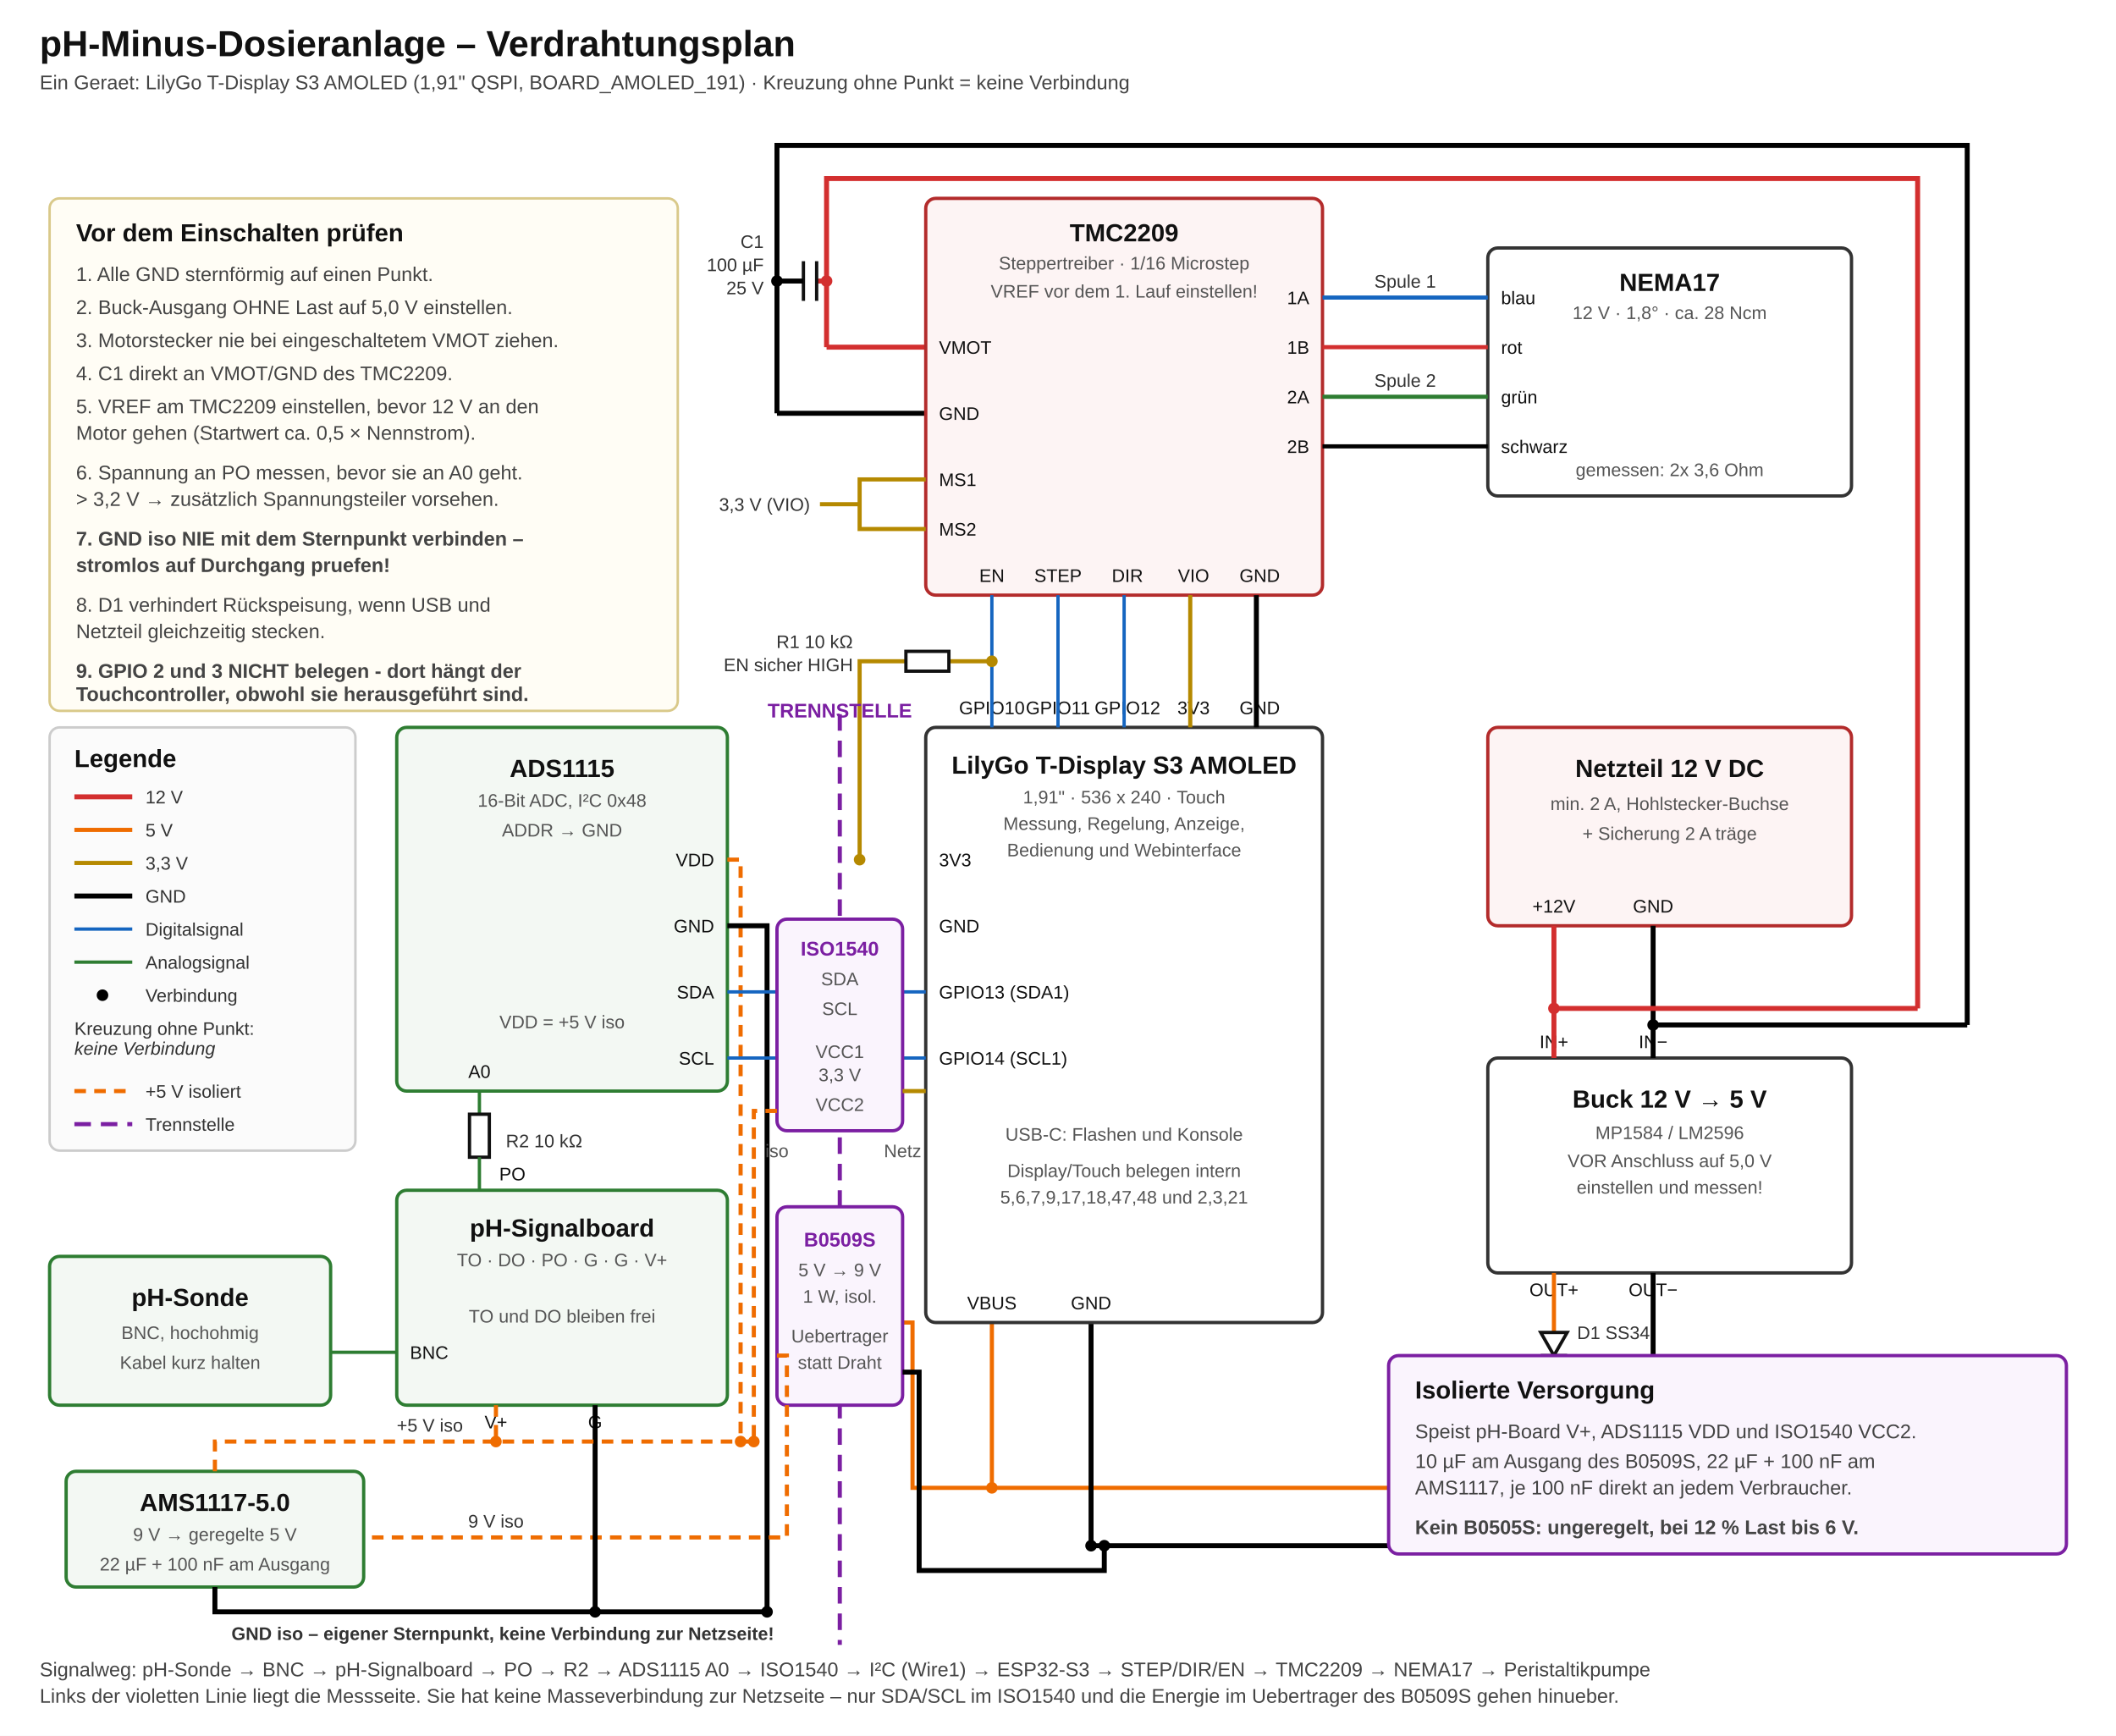
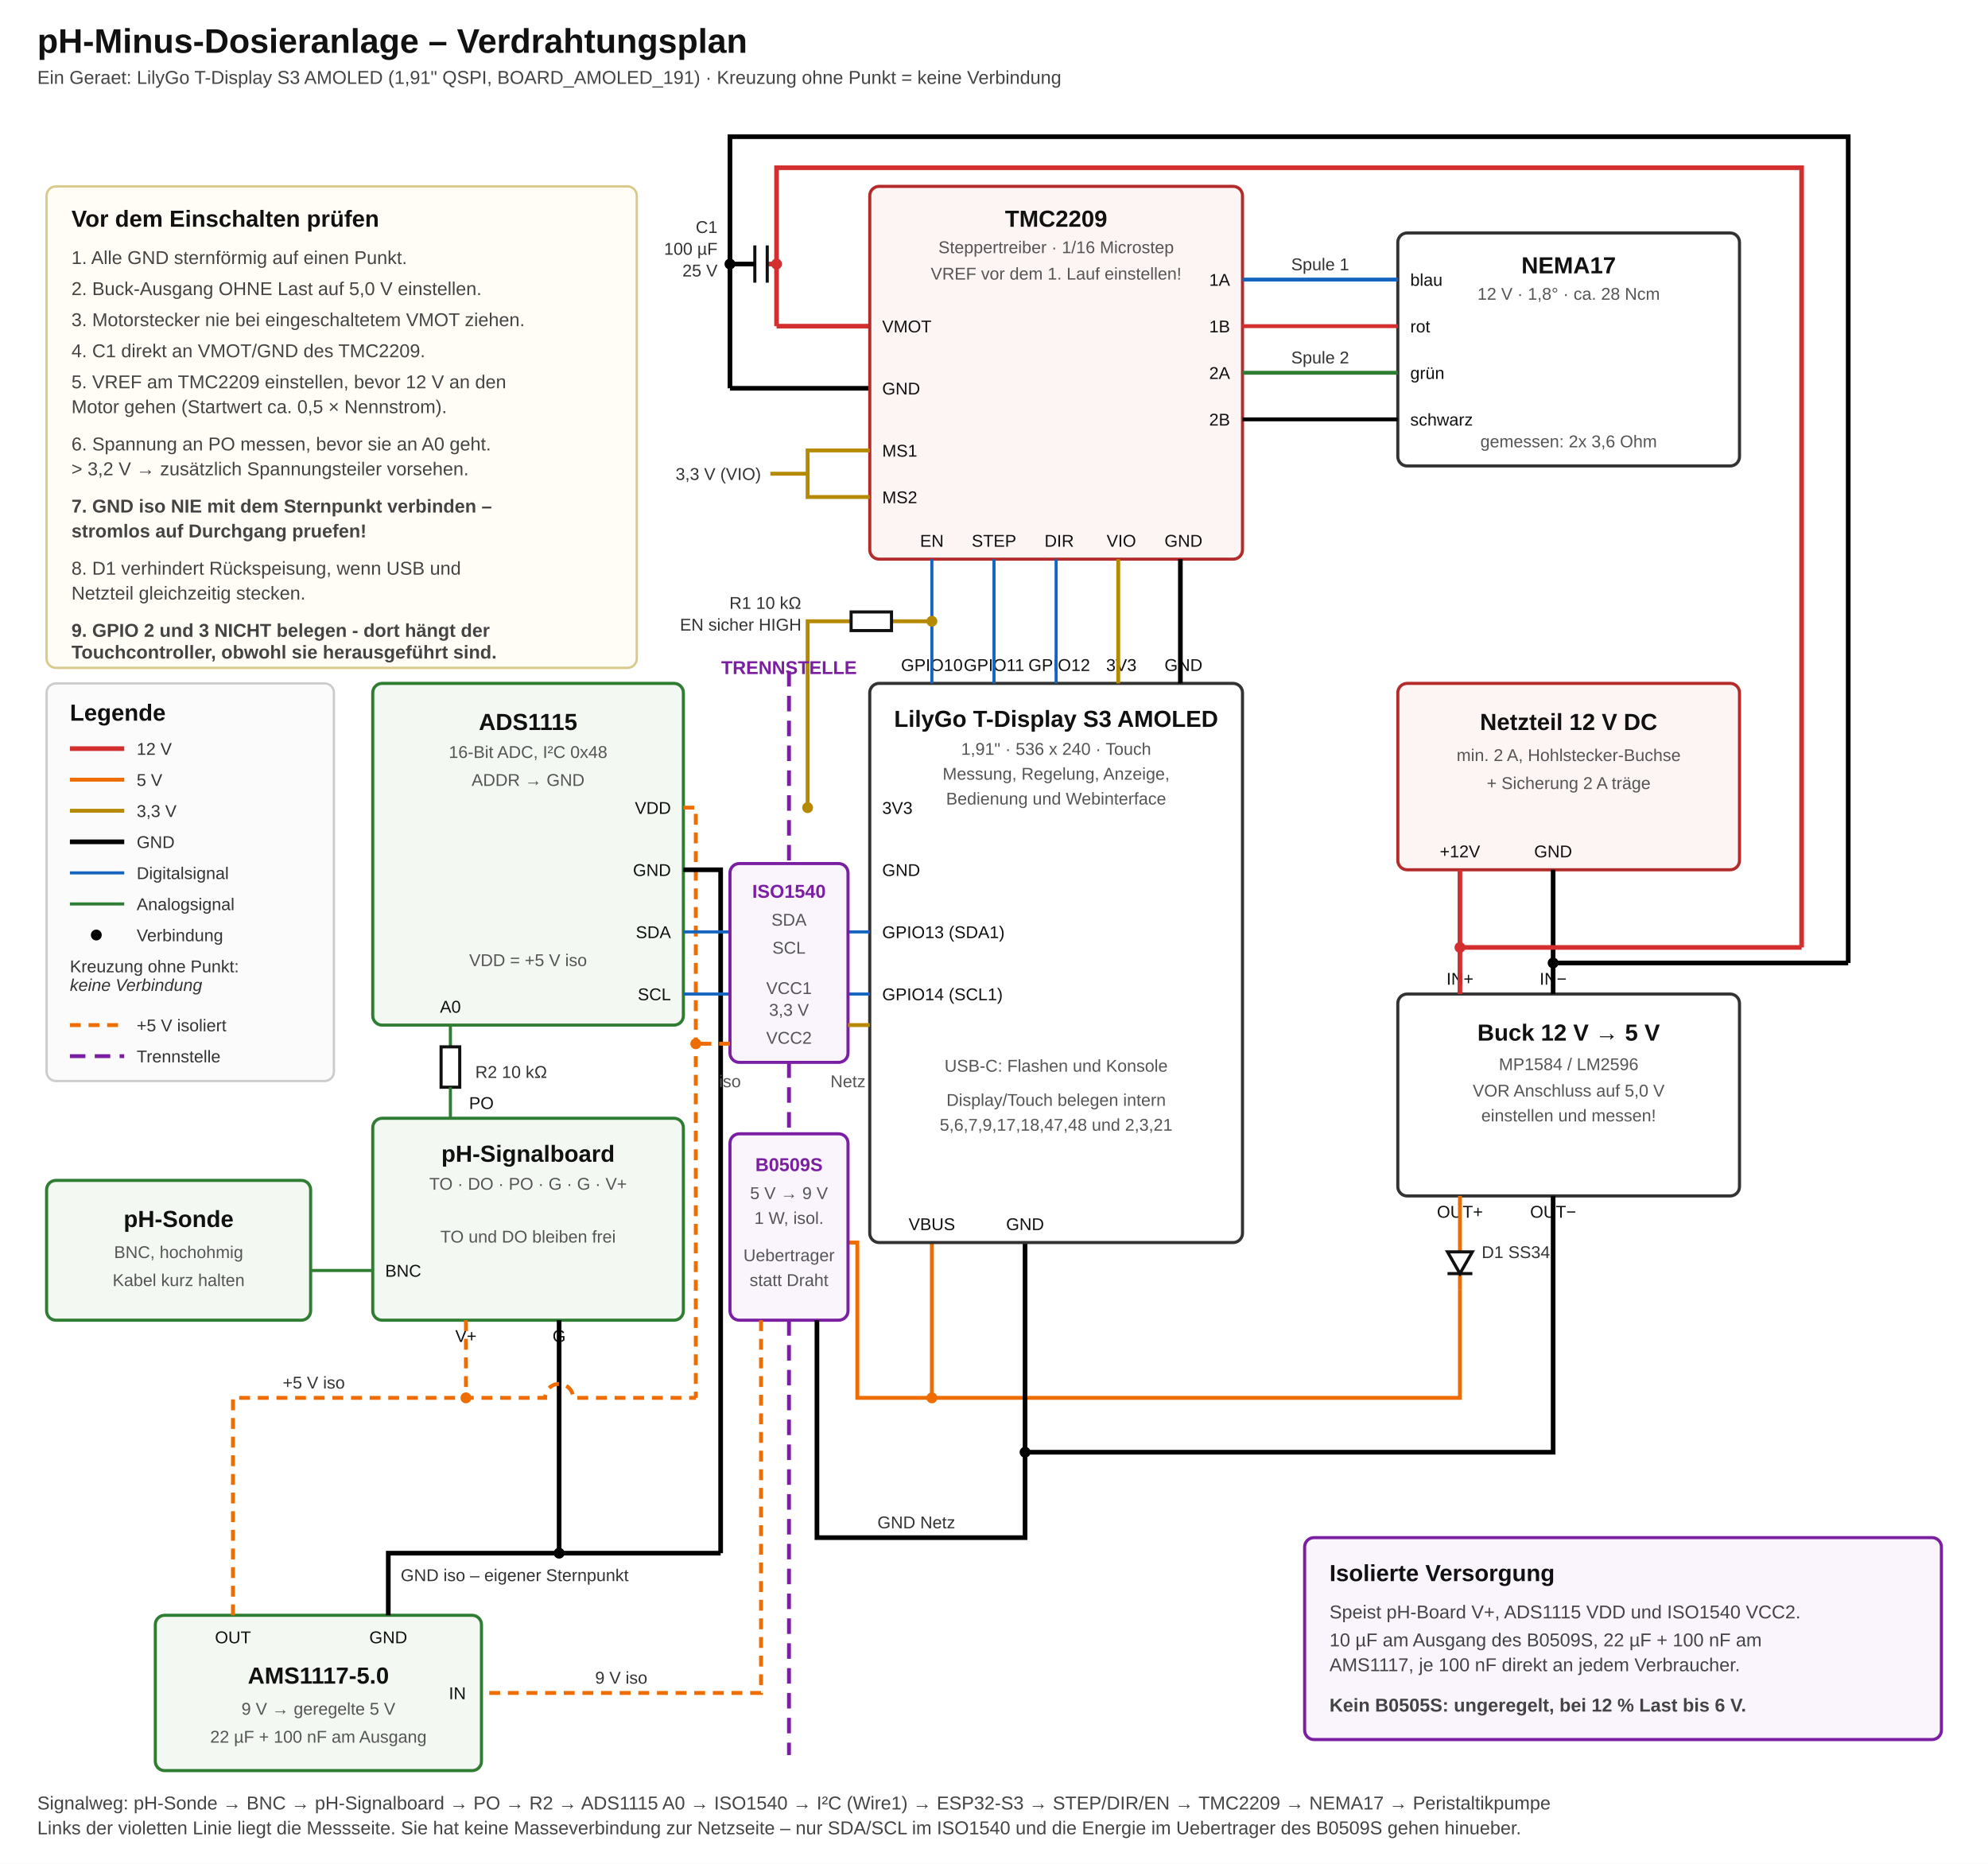
- <svg xmlns="http://www.w3.org/2000/svg" viewBox="0 0 1280 1050" width="1280" height="1050" font-family="Segoe UI, Arial, sans-serif">
+ <svg xmlns="http://www.w3.org/2000/svg" viewBox="0 0 1280 1200" width="1280" height="1200" font-family="Segoe UI, Arial, sans-serif">
  <style>
  .bx   { fill:#ffffff; stroke:#333333; stroke-width:2; }
  .bxa  { fill:#f3f8f3; stroke:#2e7d32; stroke-width:2; }
  .bxp  { fill:#fdf4f4; stroke:#b32b2b; stroke-width:2; }
  .bxo  { fill:#fafafa; stroke:#999999; stroke-width:2; stroke-dasharray:6 4; }
  .t    { font-size:15px; font-weight:600; fill:#111; }
  .s    { font-size:11px; fill:#555; }
  .p    { font-size:11px; fill:#111; }
  .lbl  { font-size:11px; fill:#333; }
  .note { font-size:12px; fill:#444; }
  .w12  { stroke:#d32f2f; stroke-width:3; fill:none; }
  .w5   { stroke:#ef6c00; stroke-width:2.5; fill:none; }
  .w33  { stroke:#b58900; stroke-width:2.5; fill:none; }
  .wg   { stroke:#000000; stroke-width:3; fill:none; }
  .wsig { stroke:#1565c0; stroke-width:2; fill:none; }
  .wana { stroke:#2e7d32; stroke-width:2; fill:none; }
  .mr   { stroke:#d32f2f; stroke-width:2.5; fill:none; }
  .mg   { stroke:#2e7d32; stroke-width:2.5; fill:none; }
  .mb   { stroke:#1565c0; stroke-width:2.5; fill:none; }
  .mk   { stroke:#000000; stroke-width:2.5; fill:none; }
  .comp { stroke:#111; stroke-width:2; fill:#fff; }
  .wrf  { stroke:#7b4fc9; stroke-width:2.5; fill:none; stroke-dasharray:9 6; }
  .w5o  { stroke:#ef6c00; stroke-width:2.5; fill:none; stroke-dasharray:7 5; }
  .iso  { stroke:#7b1fa2; stroke-width:2.5; fill:none; stroke-dasharray:10 6; }
  .bxi  { fill:#faf4fd; stroke:#7b1fa2; stroke-width:2; }
  .isot { font-size:12px; font-weight:700; fill:#7b1fa2; }
</style>
-   <rect x="0" y="0" width="1280" height="1050" fill="#ffffff" />
+   <rect x="0" y="0" width="1280" height="1200" fill="#ffffff" />
  <text x="24" y="34" font-size="22" font-weight="700" fill="#111">pH-Minus-Dosieranlage – Verdrahtungsplan</text>
  <text x="24" y="54" class="note">Ein Geraet: LilyGo T-Display S3 AMOLED (1,91" QSPI, BOARD_AMOLED_191) · Kreuzung ohne Punkt = keine Verbindung</text>
  <path class="wg" d="M 1190 620 L 1190 88 L 470 88 L 470 250" />
  <path class="w12" d="M 1160 610 L 1160 108 L 500 108 L 500 210" />
  <path class="w12" d="M 500 210 L 560 210" />
  <path class="wg" d="M 470 250 L 560 250" />
  <path class="w12" d="M 500 170 L 494 170" />
  <line x1="494" y1="158" x2="494" y2="182" class="comp" />
  <path d="M 486 158 L 486 182" class="comp" />
  <path class="wg" d="M 486 170 L 470 170" />
  <text x="462" y="150" text-anchor="end" class="lbl">C1</text>
  <text x="462" y="164" text-anchor="end" class="lbl">100 µF</text>
  <text x="462" y="178" text-anchor="end" class="lbl">25 V</text>
  <circle cx="500" cy="170" r="3.5" fill="#d32f2f" />
  <circle cx="470" cy="170" r="3.5" fill="#000" />
  <rect x="560" y="120" width="240" height="240" rx="6" class="bxp" />
  <text x="680" y="146" text-anchor="middle" class="t">TMC2209</text>
  <text x="680" y="163" text-anchor="middle" class="s">Steppertreiber · 1/16 Microstep</text>
  <text x="680" y="180" text-anchor="middle" class="s">VREF vor dem 1. Lauf einstellen!</text>
  <text x="568" y="214" class="p">VMOT</text>
  <text x="568" y="254" class="p">GND</text>
  <text x="568" y="294" class="p">MS1</text>
  <text x="568" y="324" class="p">MS2</text>
  <text x="792" y="184" text-anchor="end" class="p">1A</text>
  <text x="792" y="214" text-anchor="end" class="p">1B</text>
  <text x="792" y="244" text-anchor="end" class="p">2A</text>
  <text x="792" y="274" text-anchor="end" class="p">2B</text>
  <text x="600" y="352" text-anchor="middle" class="p">EN</text>
  <text x="640" y="352" text-anchor="middle" class="p">STEP</text>
  <text x="682" y="352" text-anchor="middle" class="p">DIR</text>
  <text x="722" y="352" text-anchor="middle" class="p">VIO</text>
  <text x="762" y="352" text-anchor="middle" class="p">GND</text>
  <path class="w33" d="M 560 290 L 520 290 L 520 320 L 560 320" />
  <path class="w33" d="M 520 305 L 496 305" />
  <text x="490" y="309" text-anchor="end" class="lbl">3,3 V (VIO)</text>
  <rect x="900" y="150" width="220" height="150" rx="6" class="bx" />
  <text x="1010" y="176" text-anchor="middle" class="t">NEMA17</text>
  <text x="1010" y="193" text-anchor="middle" class="s">12 V · 1,8° · ca. 28 Ncm</text>
  <text x="1010" y="288" text-anchor="middle" class="s">gemessen: 2x 3,6 Ohm</text>
  <text x="908" y="184" class="p">blau</text>
  <text x="908" y="214" class="p">rot</text>
  <text x="908" y="244" class="p">grün</text>
  <text x="908" y="274" class="p">schwarz</text>
  <path class="mb" d="M 800 180 L 900 180" />
  <path class="mr" d="M 800 210 L 900 210" />
  <path class="mg" d="M 800 240 L 900 240" />
  <path class="mk" d="M 800 270 L 900 270" />
  <text x="850" y="174" text-anchor="middle" class="lbl">Spule 1</text>
  <text x="850" y="234" text-anchor="middle" class="lbl">Spule 2</text>
  <rect x="900" y="440" width="220" height="120" rx="6" class="bxp" />
  <text x="1010" y="470" text-anchor="middle" class="t">Netzteil 12 V DC</text>
  <text x="1010" y="490" text-anchor="middle" class="s">min. 2 A, Hohlstecker-Buchse</text>
  <text x="1010" y="508" text-anchor="middle" class="s">+ Sicherung 2 A träge</text>
  <text x="940" y="552" text-anchor="middle" class="p">+12V</text>
  <text x="1000" y="552" text-anchor="middle" class="p">GND</text>
  <rect x="900" y="640" width="220" height="130" rx="6" class="bx" />
  <text x="1010" y="670" text-anchor="middle" class="t">Buck 12 V → 5 V</text>
  <text x="1010" y="689" text-anchor="middle" class="s">MP1584 / LM2596</text>
  <text x="1010" y="706" text-anchor="middle" class="s">VOR Anschluss auf 5,0 V</text>
  <text x="1010" y="722" text-anchor="middle" class="s">einstellen und messen!</text>
  <text x="940" y="634" text-anchor="middle" class="p">IN+</text>
  <text x="1000" y="634" text-anchor="middle" class="p">IN−</text>
  <text x="940" y="784" text-anchor="middle" class="p">OUT+</text>
  <text x="1000" y="784" text-anchor="middle" class="p">OUT−</text>
  <path class="w12" d="M 940 560 L 940 640" />
  <path class="wg" d="M 1000 560 L 1000 640" />
  <path class="w12" d="M 940 610 L 1160 610" />
  <path class="wg" d="M 1000 620 L 1190 620" />
  <circle cx="940" cy="610" r="3.5" fill="#d32f2f" />
  <circle cx="1000" cy="620" r="3.5" fill="#000" />
  <path class="w5" d="M 940 770 L 940 830" />
  <path d="M 932 806 L 948 806 L 940 820 Z" class="comp" />
  <line x1="932" y1="820" x2="948" y2="820" class="comp" />
  <text x="954" y="810" class="lbl">D1 SS34</text>
  <path class="w5" d="M 940 830 L 940 900 L 600 900 L 600 800" />
  <path class="w5" d="M 600 900 L 552 900 L 552 800 L 546 800" />
  <circle cx="600" cy="900" r="3.5" fill="#ef6c00" />
  <path class="wg" d="M 1000 770 L 1000 935 L 660 935 L 660 800" />
  <circle cx="660" cy="935" r="3.5" fill="#000" />
  <rect x="560" y="440" width="240" height="360" rx="6" class="bx" />
  <text x="680" y="468" text-anchor="middle" class="t">LilyGo T-Display S3 AMOLED</text>
  <text x="680" y="486" text-anchor="middle" class="s">1,91" · 536 x 240 · Touch</text>
  <text x="680" y="502" text-anchor="middle" class="s">Messung, Regelung, Anzeige,</text>
  <text x="680" y="518" text-anchor="middle" class="s">Bedienung und Webinterface</text>
  <text x="680" y="690" text-anchor="middle" class="s">USB-C: Flashen und Konsole</text>
  <text x="680" y="712" text-anchor="middle" class="s">Display/Touch belegen intern</text>
  <text x="680" y="728" text-anchor="middle" class="s">5,6,7,9,17,18,47,48 und 2,3,21</text>
  <text x="600" y="432" text-anchor="middle" class="p">GPIO10</text>
  <text x="640" y="432" text-anchor="middle" class="p">GPIO11</text>
  <text x="682" y="432" text-anchor="middle" class="p">GPIO12</text>
  <text x="722" y="432" text-anchor="middle" class="p">3V3</text>
  <text x="762" y="432" text-anchor="middle" class="p">GND</text>
  <text x="568" y="524" class="p">3V3</text>
  <text x="568" y="564" class="p">GND</text>
  <text x="568" y="604" class="p">GPIO13 (SDA1)</text>
  <text x="568" y="644" class="p">GPIO14 (SCL1)</text>
  <text x="600" y="792" text-anchor="middle" class="p">VBUS</text>
  <text x="660" y="792" text-anchor="middle" class="p">GND</text>
  <path class="wsig" d="M 600 440 L 600 360" />
  <path class="wsig" d="M 640 440 L 640 360" />
  <path class="wsig" d="M 680 440 L 680 360" />
  <path class="w33" d="M 720 440 L 720 360" />
  <path class="wg" d="M 760 440 L 760 360" />
  <path class="w33" d="M 600 400 L 545 400 L 520 400 L 520 520" />
  <rect x="548" y="394" width="26" height="12" class="comp" />
  <circle cx="600" cy="400" r="3.5" fill="#b58900" />
  <circle cx="520" cy="520" r="3.5" fill="#b58900" />
  <text x="516" y="392" text-anchor="end" class="lbl">R1 10 kΩ</text>
  <text x="516" y="406" text-anchor="end" class="lbl">EN sicher HIGH</text>
  <rect x="240" y="440" width="200" height="220" rx="6" class="bxa" />
  <text x="340" y="470" text-anchor="middle" class="t">ADS1115</text>
  <text x="340" y="488" text-anchor="middle" class="s">16-Bit ADC, I²C 0x48</text>
  <text x="340" y="506" text-anchor="middle" class="s">ADDR → GND</text>
  <text x="340" y="622" text-anchor="middle" class="s">VDD = +5 V iso</text>
  <text x="432" y="524" text-anchor="end" class="p">VDD</text>
  <text x="432" y="564" text-anchor="end" class="p">GND</text>
  <text x="432" y="604" text-anchor="end" class="p">SDA</text>
  <text x="432" y="644" text-anchor="end" class="p">SCL</text>
  <text x="290" y="652" text-anchor="middle" class="p">A0</text>
-   <path class="w5o" d="M 440 520 L 448 520 L 448 872" />
-   <path class="wg" d="M 440 560 L 464 560 L 464 975" />
+   <path class="w5o" d="M 440 520 L 448 520 L 448 900" />
+   <path class="wg" d="M 440 560 L 464 560 L 464 1000" />
  <path class="wsig" d="M 440 600 L 470 600" />
  <path class="wsig" d="M 440 640 L 470 640" />
  <path class="wsig" d="M 546 600 L 560 600" />
  <path class="wsig" d="M 546 640 L 560 640" />
  <path class="wana" d="M 290 660 L 290 674" />
  <rect x="284" y="674" width="12" height="26" class="comp" />
  <path class="wana" d="M 290 700 L 290 720" />
  <text x="306" y="694" class="lbl">R2 10 kΩ</text>
  <rect x="240" y="720" width="200" height="130" rx="6" class="bxa" />
  <text x="340" y="748" text-anchor="middle" class="t">pH-Signalboard</text>
  <text x="340" y="766" text-anchor="middle" class="s">TO · DO · PO · G · G · V+</text>
  <text x="340" y="800" text-anchor="middle" class="s">TO und DO bleiben frei</text>
  <text x="302" y="714" class="p">PO</text>
  <text x="300" y="864" text-anchor="middle" class="p">V+</text>
  <text x="360" y="864" text-anchor="middle" class="p">G</text>
  <text x="248" y="822" class="p">BNC</text>
  <rect x="30" y="760" width="170" height="90" rx="6" class="bxa" />
  <text x="115" y="790" text-anchor="middle" class="t">pH-Sonde</text>
  <text x="115" y="810" text-anchor="middle" class="s">BNC, hochohmig</text>
  <text x="115" y="828" text-anchor="middle" class="s">Kabel kurz halten</text>
  <path class="wana" d="M 200 818 L 240 818" />
-   <path class="iso" d="M 508 432 L 508 995" />
+   <path class="iso" d="M 508 432 L 508 556" />
+   <path class="iso" d="M 508 684 L 508 730" />
+   <path class="iso" d="M 508 850 L 508 1130" />
  <text x="508" y="434" text-anchor="middle" class="isot" font-size="11">TRENNSTELLE</text>
  <rect x="470" y="556" width="76" height="128" rx="6" class="bxi" />
  <text x="508" y="578" text-anchor="middle" class="isot">ISO1540</text>
  <text x="508" y="596" text-anchor="middle" class="s">SDA</text>
  <text x="508" y="614" text-anchor="middle" class="s">SCL</text>
  <text x="508" y="640" text-anchor="middle" class="s">VCC1</text>
  <text x="508" y="654" text-anchor="middle" class="s">3,3 V</text>
  <text x="508" y="672" text-anchor="middle" class="s">VCC2</text>
  <text x="470" y="700" text-anchor="middle" class="s">iso</text>
  <text x="546" y="700" text-anchor="middle" class="s">Netz</text>
  <path class="w33" d="M 546 660 L 560 660" />
-   <path class="w5o" d="M 470 672 L 456 672 L 456 872" />
+   <path class="w5o" d="M 470 672 L 448 672" />
+   <circle cx="448" cy="672" r="3.5" fill="#ef6c00" />
  <rect x="470" y="730" width="76" height="120" rx="6" class="bxi" />
  <text x="508" y="754" text-anchor="middle" class="isot">B0509S</text>
  <text x="508" y="772" text-anchor="middle" class="s">5 V → 9 V</text>
  <text x="508" y="788" text-anchor="middle" class="s">1 W, isol.</text>
  <text x="508" y="812" text-anchor="middle" class="s">Uebertrager</text>
  <text x="508" y="828" text-anchor="middle" class="s">statt Draht</text>
-   <path class="w5o" d="M 470 820 L 476 820 L 476 930 L 220 930" />
-   <text x="300" y="924" text-anchor="middle" class="lbl" fill="#ef6c00">9 V iso</text>
-   <path class="wg" d="M 546 830 L 556 830 L 556 950 L 668 950 L 668 935" />
-   <circle cx="668" cy="935" r="3.5" fill="#000" />
-   <path class="w5o" d="M 300 850 L 300 872" />
-   <path class="wg" d="M 360 850 L 360 975" />
-   <circle cx="300" cy="872" r="3.5" fill="#ef6c00" />
-   <circle cx="360" cy="975" r="3.5" fill="#000" />
-   <circle cx="448" cy="872" r="3.5" fill="#ef6c00" />
-   <circle cx="456" cy="872" r="3.5" fill="#ef6c00" />
-   <circle cx="464" cy="975" r="3.5" fill="#000" />
+   <path class="w5o" d="M 490 850 L 490 1090 L 310 1090" />
+   <text x="400" y="1084" text-anchor="middle" class="lbl" fill="#ef6c00">9 V iso</text>
+   <path class="wg" d="M 526 850 L 526 990 L 660 990 L 660 935" />
+   <text x="590" y="984" text-anchor="middle" class="lbl">GND Netz</text>
+   <path class="w5o" d="M 300 850 L 300 900" />
+   <path class="wg" d="M 360 850 L 360 1000" />
+   <circle cx="300" cy="900" r="3.5" fill="#ef6c00" />
+   <circle cx="360" cy="1000" r="3.5" fill="#000" />
  <rect x="30" y="440" width="185" height="256" rx="6" fill="#fbfbfb" stroke="#ccc" stroke-width="1.5" />
  <text x="45" y="464" class="t">Legende</text>
  <line x1="45" y1="482" x2="80" y2="482" class="w12" />
  <text x="88" y="486" class="lbl">12 V</text>
  <line x1="45" y1="502" x2="80" y2="502" class="w5" />
  <text x="88" y="506" class="lbl">5 V</text>
  <line x1="45" y1="522" x2="80" y2="522" class="w33" />
  <text x="88" y="526" class="lbl">3,3 V</text>
  <line x1="45" y1="542" x2="80" y2="542" class="wg" />
  <text x="88" y="546" class="lbl">GND</text>
  <line x1="45" y1="562" x2="80" y2="562" class="wsig" />
  <text x="88" y="566" class="lbl">Digitalsignal</text>
  <line x1="45" y1="582" x2="80" y2="582" class="wana" />
  <text x="88" y="586" class="lbl">Analogsignal</text>
  <circle cx="62" cy="602" r="3.5" fill="#000" />
  <text x="88" y="606" class="lbl">Verbindung</text>
  <text x="45" y="626" class="lbl">Kreuzung ohne Punkt:</text>
  <text x="45" y="638" class="lbl" font-style="italic">keine Verbindung</text>
  <line x1="45" y1="660" x2="80" y2="660" class="w5o" />
  <text x="88" y="664" class="lbl">+5 V isoliert</text>
  <line x1="45" y1="680" x2="80" y2="680" class="iso" />
  <text x="88" y="684" class="lbl">Trennstelle</text>
  <rect x="30" y="120" width="380" height="310" rx="6" fill="#fffdf5" stroke="#d9c98a" stroke-width="1.5" />
  <text x="46" y="146" class="t">Vor dem Einschalten prüfen</text>
  <text x="46" y="170" class="note">1. Alle GND sternförmig auf einen Punkt.</text>
  <text x="46" y="190" class="note">2. Buck-Ausgang OHNE Last auf 5,0 V einstellen.</text>
  <text x="46" y="210" class="note">3. Motorstecker nie bei eingeschaltetem VMOT ziehen.</text>
  <text x="46" y="230" class="note">4. C1 direkt an VMOT/GND des TMC2209.</text>
  <text x="46" y="250" class="note">5. VREF am TMC2209 einstellen, bevor 12 V an den</text>
  <text x="46" y="266" class="note">    Motor gehen (Startwert ca. 0,5 × Nennstrom).</text>
  <text x="46" y="290" class="note">6. Spannung an PO messen, bevor sie an A0 geht.</text>
  <text x="46" y="306" class="note">    &gt; 3,2 V → zusätzlich Spannungsteiler vorsehen.</text>
  <text x="46" y="330" class="note" font-weight="600">7. GND iso NIE mit dem Sternpunkt verbinden –</text>
  <text x="46" y="346" class="note" font-weight="600">    stromlos auf Durchgang pruefen!</text>
  <text x="46" y="370" class="note">8. D1 verhindert Rückspeisung, wenn USB und</text>
  <text x="46" y="386" class="note">    Netzteil gleichzeitig stecken.</text>
  <text x="46" y="410" class="note" font-weight="600">9. GPIO 2 und 3 NICHT belegen - dort hängt der</text>
  <text x="46" y="424" class="note" font-weight="600">    Touchcontroller, obwohl sie herausgeführt sind.</text>
-   <rect x="40" y="890" width="180" height="70" rx="6" class="bxa" />
-   <text x="130" y="914" text-anchor="middle" class="t">AMS1117-5.0</text>
-   <text x="130" y="932" text-anchor="middle" class="s">9 V → geregelte 5 V</text>
-   <text x="130" y="950" text-anchor="middle" class="s">22 µF + 100 nF am Ausgang</text>
-   <path class="w5o" d="M 130 890 L 130 872 L 456 872" />
-   <path class="wg" d="M 130 960 L 130 975 L 464 975" />
-   <text x="240" y="866" class="lbl" fill="#ef6c00">+5 V iso</text>
-   <text x="140" y="992" class="lbl" font-weight="600">GND iso – eigener Sternpunkt, keine Verbindung zur Netzseite!</text>
-   <rect x="840" y="820" width="410" height="120" rx="6" class="bxi" />
-   <text x="856" y="846" class="t" fill="#7b1fa2">Isolierte Versorgung</text>
-   <text x="856" y="870" class="note" font-size="11">Speist pH-Board V+, ADS1115 VDD und ISO1540 VCC2.</text>
-   <text x="856" y="888" class="note" font-size="11">10 µF am Ausgang des B0509S, 22 µF + 100 nF am</text>
-   <text x="856" y="904" class="note" font-size="11">AMS1117, je 100 nF direkt an jedem Verbraucher.</text>
-   <text x="856" y="928" class="note" font-size="11" font-weight="600" fill="#7b1fa2">Kein B0505S: ungeregelt, bei 12 % Last bis 6 V.</text>
-   <text x="24" y="1014" class="note">Signalweg: pH-Sonde → BNC → pH-Signalboard → PO → R2 → ADS1115 A0 → ISO1540 → I²C (Wire1) → ESP32-S3 → STEP/DIR/EN → TMC2209 → NEMA17 → Peristaltikpumpe</text>
-   <text x="24" y="1030" class="note" fill="#7b1fa2">Links der violetten Linie liegt die Messseite. Sie hat keine Masseverbindung zur Netzseite – nur SDA/SCL im ISO1540 und die Energie im Uebertrager des B0509S gehen hinueber.</text>
+   <rect x="100" y="1040" width="210" height="100" rx="6" class="bxa" />
+   <text x="150" y="1058" text-anchor="middle" class="p">OUT</text>
+   <text x="250" y="1058" text-anchor="middle" class="p">GND</text>
+   <text x="300" y="1094" text-anchor="end" class="p">IN</text>
+   <text x="205" y="1084" text-anchor="middle" class="t">AMS1117-5.0</text>
+   <text x="205" y="1104" text-anchor="middle" class="s">9 V → geregelte 5 V</text>
+   <text x="205" y="1122" text-anchor="middle" class="s">22 µF + 100 nF am Ausgang</text>
+   <path class="w5o" d="M 150 1040 L 150 900 L 351 900 A 9 9 0 0 1 369 900 L 448 900" />
+   <path class="wg" d="M 250 1040 L 250 1000 L 464 1000" />
+   <text x="182" y="894" class="lbl" fill="#ef6c00">+5 V iso</text>
+   <text x="258" y="1018" class="lbl">GND iso – eigener Sternpunkt</text>
+   <rect x="840" y="990" width="410" height="130" rx="6" class="bxi" />
+   <text x="856" y="1018" class="t" fill="#7b1fa2">Isolierte Versorgung</text>
+   <text x="856" y="1042" class="note" font-size="11">Speist pH-Board V+, ADS1115 VDD und ISO1540 VCC2.</text>
+   <text x="856" y="1060" class="note" font-size="11">10 µF am Ausgang des B0509S, 22 µF + 100 nF am</text>
+   <text x="856" y="1076" class="note" font-size="11">AMS1117, je 100 nF direkt an jedem Verbraucher.</text>
+   <text x="856" y="1102" class="note" font-size="11" font-weight="600" fill="#7b1fa2">Kein B0505S: ungeregelt, bei 12 % Last bis 6 V.</text>
+   <text x="24" y="1165" class="note">Signalweg: pH-Sonde → BNC → pH-Signalboard → PO → R2 → ADS1115 A0 → ISO1540 → I²C (Wire1) → ESP32-S3 → STEP/DIR/EN → TMC2209 → NEMA17 → Peristaltikpumpe</text>
+   <text x="24" y="1181" class="note" fill="#7b1fa2">Links der violetten Linie liegt die Messseite. Sie hat keine Masseverbindung zur Netzseite – nur SDA/SCL im ISO1540 und die Energie im Uebertrager des B0509S gehen hinueber.</text>
</svg>
